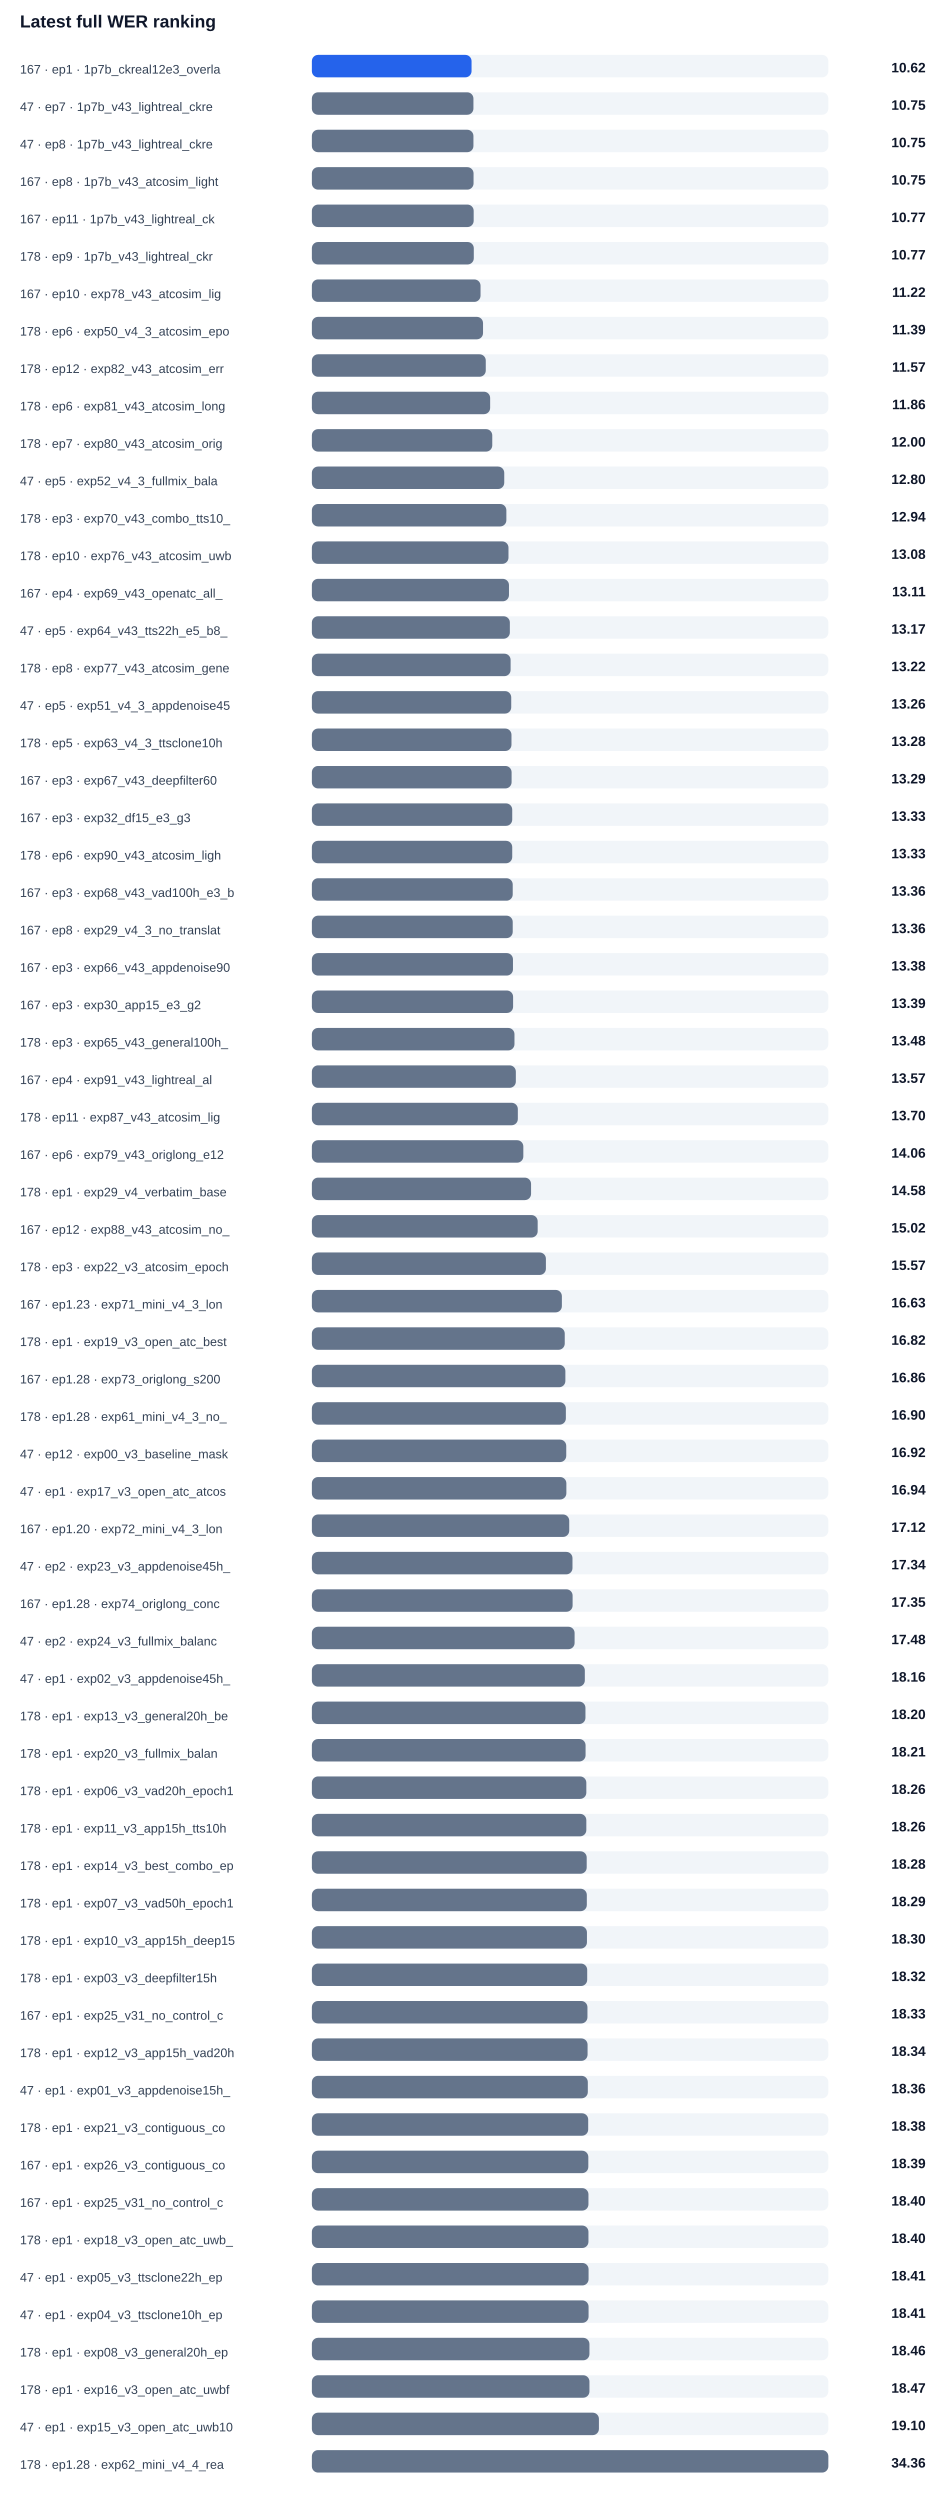
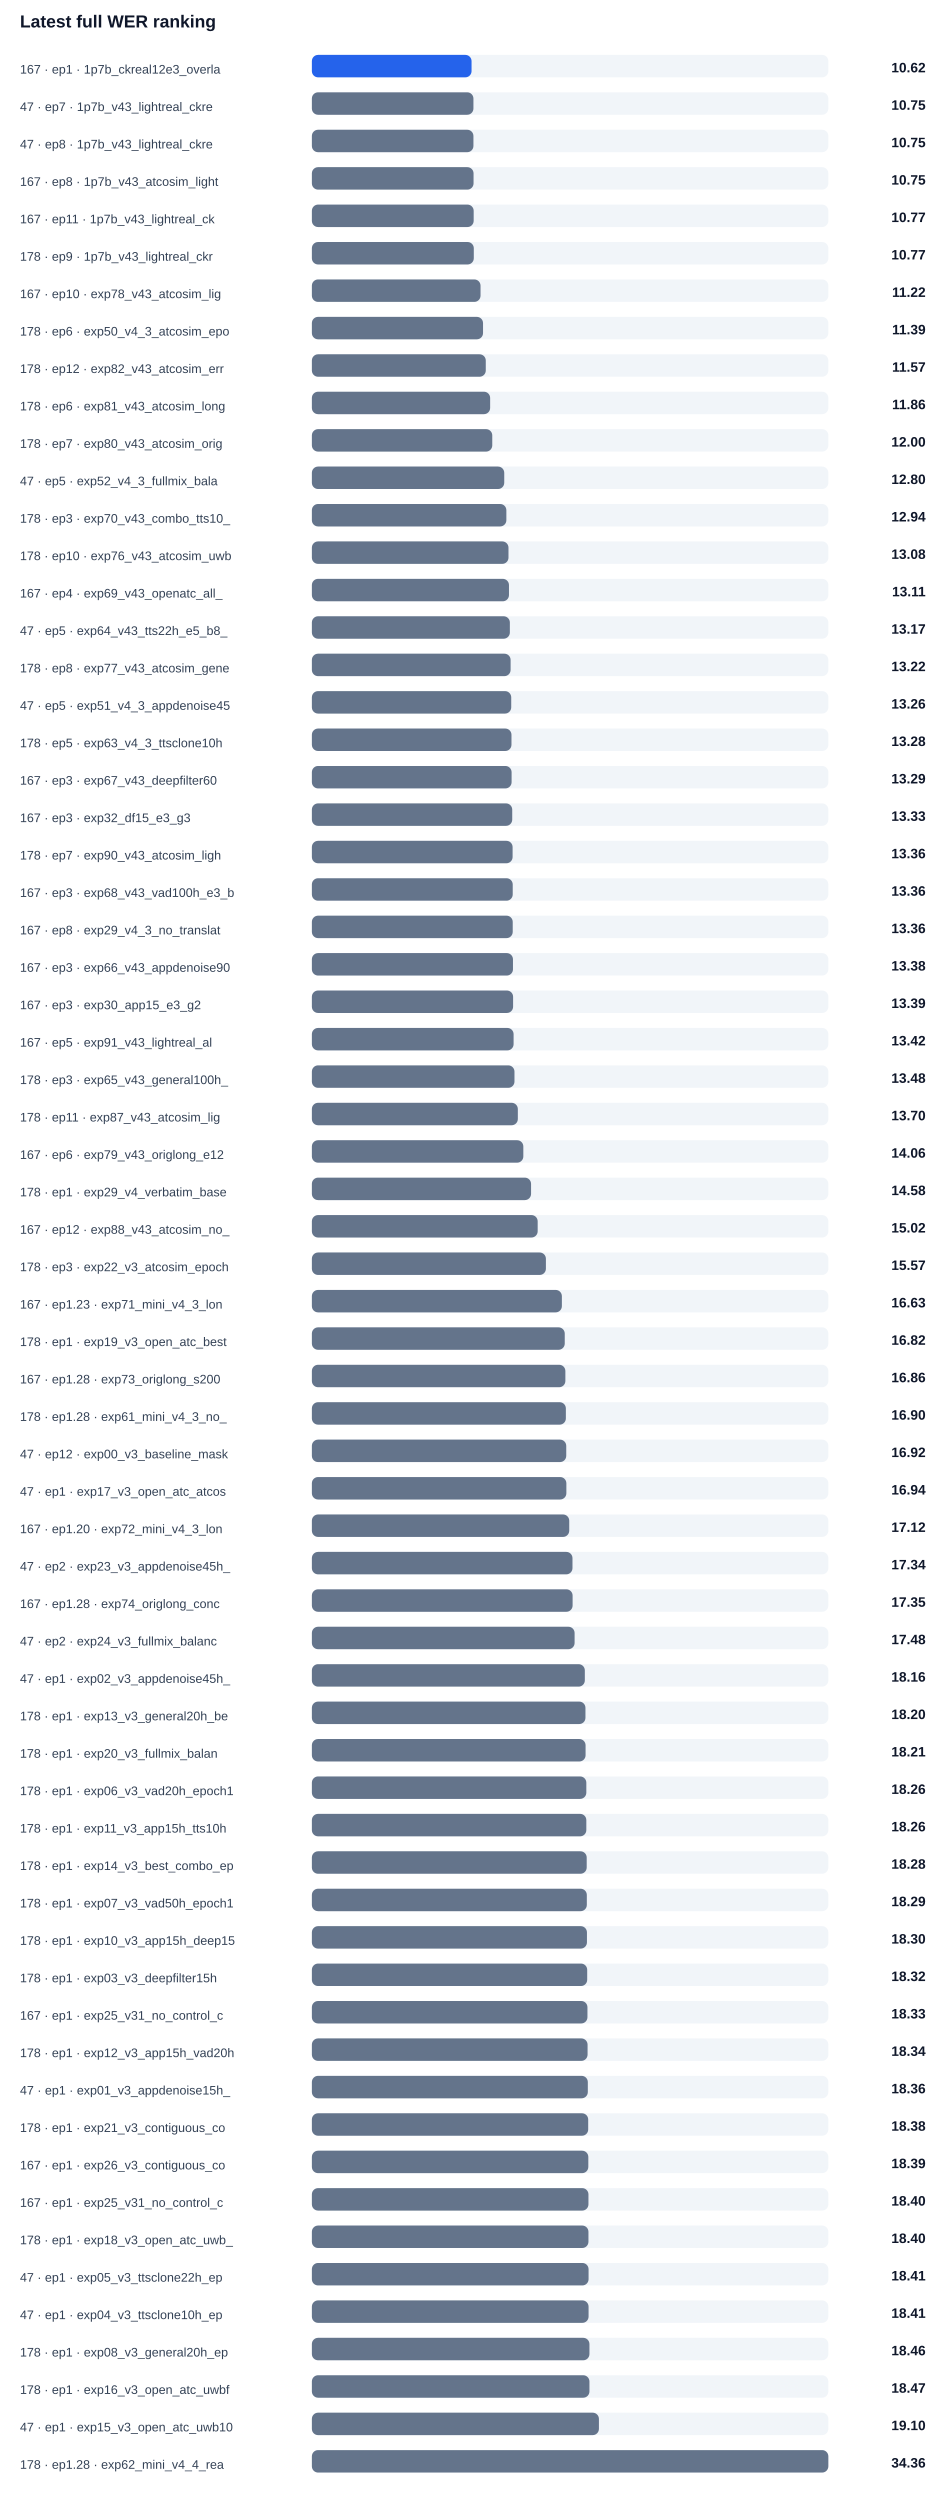
<svg xmlns="http://www.w3.org/2000/svg" width="100%" viewBox="0 0 760 2004" style="max-width:760px;background:#ffffff;border:1px solid #e5e7eb;border-radius:10px;">
  <text x="16.0" y="22.0" font-size="14" fill="#0f172a" text-anchor="start" font-family="Arial, sans-serif" font-weight="700">Latest full WER ranking</text>
  <text x="16.0" y="59.0" font-size="10" fill="#334155" text-anchor="start" font-family="Arial, sans-serif" font-weight="400">167 · ep1 · 1p7b_ckreal12e3_overla</text>
  <rect x="250" y="44" width="414" height="18" rx="5" fill="#f1f5f9" />
  <rect x="250" y="44" width="128.0" height="18" rx="5" fill="#2563eb" />
  <text x="742.0" y="58.0" font-size="11" fill="#0f172a" text-anchor="end" font-family="Arial, sans-serif" font-weight="700">10.62</text>
  <text x="16.0" y="89.0" font-size="10" fill="#334155" text-anchor="start" font-family="Arial, sans-serif" font-weight="400">47 · ep7 · 1p7b_v43_lightreal_ckre</text>
  <rect x="250" y="74" width="414" height="18" rx="5" fill="#f1f5f9" />
  <rect x="250" y="74" width="129.5" height="18" rx="5" fill="#64748b" />
  <text x="742.0" y="88.0" font-size="11" fill="#0f172a" text-anchor="end" font-family="Arial, sans-serif" font-weight="700">10.75</text>
  <text x="16.0" y="119.0" font-size="10" fill="#334155" text-anchor="start" font-family="Arial, sans-serif" font-weight="400">47 · ep8 · 1p7b_v43_lightreal_ckre</text>
  <rect x="250" y="104" width="414" height="18" rx="5" fill="#f1f5f9" />
  <rect x="250" y="104" width="129.5" height="18" rx="5" fill="#64748b" />
  <text x="742.0" y="118.0" font-size="11" fill="#0f172a" text-anchor="end" font-family="Arial, sans-serif" font-weight="700">10.75</text>
  <text x="16.0" y="149.0" font-size="10" fill="#334155" text-anchor="start" font-family="Arial, sans-serif" font-weight="400">167 · ep8 · 1p7b_v43_atcosim_light</text>
  <rect x="250" y="134" width="414" height="18" rx="5" fill="#f1f5f9" />
  <rect x="250" y="134" width="129.6" height="18" rx="5" fill="#64748b" />
  <text x="742.0" y="148.0" font-size="11" fill="#0f172a" text-anchor="end" font-family="Arial, sans-serif" font-weight="700">10.75</text>
  <text x="16.0" y="179.0" font-size="10" fill="#334155" text-anchor="start" font-family="Arial, sans-serif" font-weight="400">167 · ep11 · 1p7b_v43_lightreal_ck</text>
  <rect x="250" y="164" width="414" height="18" rx="5" fill="#f1f5f9" />
  <rect x="250" y="164" width="129.7" height="18" rx="5" fill="#64748b" />
  <text x="742.0" y="178.0" font-size="11" fill="#0f172a" text-anchor="end" font-family="Arial, sans-serif" font-weight="700">10.77</text>
  <text x="16.0" y="209.0" font-size="10" fill="#334155" text-anchor="start" font-family="Arial, sans-serif" font-weight="400">178 · ep9 · 1p7b_v43_lightreal_ckr</text>
  <rect x="250" y="194" width="414" height="18" rx="5" fill="#f1f5f9" />
  <rect x="250" y="194" width="129.8" height="18" rx="5" fill="#64748b" />
  <text x="742.0" y="208.0" font-size="11" fill="#0f172a" text-anchor="end" font-family="Arial, sans-serif" font-weight="700">10.77</text>
  <text x="16.0" y="239.0" font-size="10" fill="#334155" text-anchor="start" font-family="Arial, sans-serif" font-weight="400">167 · ep10 · exp78_v43_atcosim_lig</text>
  <rect x="250" y="224" width="414" height="18" rx="5" fill="#f1f5f9" />
  <rect x="250" y="224" width="135.2" height="18" rx="5" fill="#64748b" />
  <text x="742.0" y="238.0" font-size="11" fill="#0f172a" text-anchor="end" font-family="Arial, sans-serif" font-weight="700">11.22</text>
  <text x="16.0" y="269.0" font-size="10" fill="#334155" text-anchor="start" font-family="Arial, sans-serif" font-weight="400">178 · ep6 · exp50_v4_3_atcosim_epo</text>
  <rect x="250" y="254" width="414" height="18" rx="5" fill="#f1f5f9" />
  <rect x="250" y="254" width="137.2" height="18" rx="5" fill="#64748b" />
  <text x="742.0" y="268.0" font-size="11" fill="#0f172a" text-anchor="end" font-family="Arial, sans-serif" font-weight="700">11.39</text>
  <text x="16.0" y="299.0" font-size="10" fill="#334155" text-anchor="start" font-family="Arial, sans-serif" font-weight="400">178 · ep12 · exp82_v43_atcosim_err</text>
  <rect x="250" y="284" width="414" height="18" rx="5" fill="#f1f5f9" />
  <rect x="250" y="284" width="139.4" height="18" rx="5" fill="#64748b" />
  <text x="742.0" y="298.0" font-size="11" fill="#0f172a" text-anchor="end" font-family="Arial, sans-serif" font-weight="700">11.57</text>
  <text x="16.0" y="329.0" font-size="10" fill="#334155" text-anchor="start" font-family="Arial, sans-serif" font-weight="400">178 · ep6 · exp81_v43_atcosim_long</text>
  <rect x="250" y="314" width="414" height="18" rx="5" fill="#f1f5f9" />
  <rect x="250" y="314" width="142.9" height="18" rx="5" fill="#64748b" />
  <text x="742.0" y="328.0" font-size="11" fill="#0f172a" text-anchor="end" font-family="Arial, sans-serif" font-weight="700">11.86</text>
  <text x="16.0" y="359.0" font-size="10" fill="#334155" text-anchor="start" font-family="Arial, sans-serif" font-weight="400">178 · ep7 · exp80_v43_atcosim_orig</text>
  <rect x="250" y="344" width="414" height="18" rx="5" fill="#f1f5f9" />
  <rect x="250" y="344" width="144.6" height="18" rx="5" fill="#64748b" />
  <text x="742.0" y="358.0" font-size="11" fill="#0f172a" text-anchor="end" font-family="Arial, sans-serif" font-weight="700">12.00</text>
  <text x="16.0" y="389.0" font-size="10" fill="#334155" text-anchor="start" font-family="Arial, sans-serif" font-weight="400">47 · ep5 · exp52_v4_3_fullmix_bala</text>
  <rect x="250" y="374" width="414" height="18" rx="5" fill="#f1f5f9" />
  <rect x="250" y="374" width="154.2" height="18" rx="5" fill="#64748b" />
  <text x="742.0" y="388.0" font-size="11" fill="#0f172a" text-anchor="end" font-family="Arial, sans-serif" font-weight="700">12.80</text>
  <text x="16.0" y="419.0" font-size="10" fill="#334155" text-anchor="start" font-family="Arial, sans-serif" font-weight="400">178 · ep3 · exp70_v43_combo_tts10_</text>
  <rect x="250" y="404" width="414" height="18" rx="5" fill="#f1f5f9" />
  <rect x="250" y="404" width="155.9" height="18" rx="5" fill="#64748b" />
  <text x="742.0" y="418.0" font-size="11" fill="#0f172a" text-anchor="end" font-family="Arial, sans-serif" font-weight="700">12.94</text>
  <text x="16.0" y="449.0" font-size="10" fill="#334155" text-anchor="start" font-family="Arial, sans-serif" font-weight="400">178 · ep10 · exp76_v43_atcosim_uwb</text>
  <rect x="250" y="434" width="414" height="18" rx="5" fill="#f1f5f9" />
  <rect x="250" y="434" width="157.6" height="18" rx="5" fill="#64748b" />
  <text x="742.0" y="448.0" font-size="11" fill="#0f172a" text-anchor="end" font-family="Arial, sans-serif" font-weight="700">13.08</text>
  <text x="16.0" y="479.0" font-size="10" fill="#334155" text-anchor="start" font-family="Arial, sans-serif" font-weight="400">167 · ep4 · exp69_v43_openatc_all_</text>
  <rect x="250" y="464" width="414" height="18" rx="5" fill="#f1f5f9" />
  <rect x="250" y="464" width="158.0" height="18" rx="5" fill="#64748b" />
  <text x="742.0" y="478.0" font-size="11" fill="#0f172a" text-anchor="end" font-family="Arial, sans-serif" font-weight="700">13.11</text>
  <text x="16.0" y="509.0" font-size="10" fill="#334155" text-anchor="start" font-family="Arial, sans-serif" font-weight="400">47 · ep5 · exp64_v43_tts22h_e5_b8_</text>
  <rect x="250" y="494" width="414" height="18" rx="5" fill="#f1f5f9" />
  <rect x="250" y="494" width="158.7" height="18" rx="5" fill="#64748b" />
  <text x="742.0" y="508.0" font-size="11" fill="#0f172a" text-anchor="end" font-family="Arial, sans-serif" font-weight="700">13.17</text>
  <text x="16.0" y="539.0" font-size="10" fill="#334155" text-anchor="start" font-family="Arial, sans-serif" font-weight="400">178 · ep8 · exp77_v43_atcosim_gene</text>
  <rect x="250" y="524" width="414" height="18" rx="5" fill="#f1f5f9" />
  <rect x="250" y="524" width="159.3" height="18" rx="5" fill="#64748b" />
  <text x="742.0" y="538.0" font-size="11" fill="#0f172a" text-anchor="end" font-family="Arial, sans-serif" font-weight="700">13.22</text>
  <text x="16.0" y="569.0" font-size="10" fill="#334155" text-anchor="start" font-family="Arial, sans-serif" font-weight="400">47 · ep5 · exp51_v4_3_appdenoise45</text>
  <rect x="250" y="554" width="414" height="18" rx="5" fill="#f1f5f9" />
  <rect x="250" y="554" width="159.8" height="18" rx="5" fill="#64748b" />
  <text x="742.0" y="568.0" font-size="11" fill="#0f172a" text-anchor="end" font-family="Arial, sans-serif" font-weight="700">13.26</text>
  <text x="16.0" y="599.0" font-size="10" fill="#334155" text-anchor="start" font-family="Arial, sans-serif" font-weight="400">178 · ep5 · exp63_v4_3_ttsclone10h</text>
  <rect x="250" y="584" width="414" height="18" rx="5" fill="#f1f5f9" />
  <rect x="250" y="584" width="160.0" height="18" rx="5" fill="#64748b" />
  <text x="742.0" y="598.0" font-size="11" fill="#0f172a" text-anchor="end" font-family="Arial, sans-serif" font-weight="700">13.28</text>
  <text x="16.0" y="629.0" font-size="10" fill="#334155" text-anchor="start" font-family="Arial, sans-serif" font-weight="400">167 · ep3 · exp67_v43_deepfilter60</text>
  <rect x="250" y="614" width="414" height="18" rx="5" fill="#f1f5f9" />
  <rect x="250" y="614" width="160.1" height="18" rx="5" fill="#64748b" />
  <text x="742.0" y="628.0" font-size="11" fill="#0f172a" text-anchor="end" font-family="Arial, sans-serif" font-weight="700">13.29</text>
  <text x="16.0" y="659.0" font-size="10" fill="#334155" text-anchor="start" font-family="Arial, sans-serif" font-weight="400">167 · ep3 · exp32_df15_e3_g3</text>
  <rect x="250" y="644" width="414" height="18" rx="5" fill="#f1f5f9" />
  <rect x="250" y="644" width="160.6" height="18" rx="5" fill="#64748b" />
  <text x="742.0" y="658.0" font-size="11" fill="#0f172a" text-anchor="end" font-family="Arial, sans-serif" font-weight="700">13.33</text>
-   <text x="16.0" y="689.0" font-size="10" fill="#334155" text-anchor="start" font-family="Arial, sans-serif" font-weight="400">178 · ep6 · exp90_v43_atcosim_ligh</text>
+   <text x="16.0" y="689.0" font-size="10" fill="#334155" text-anchor="start" font-family="Arial, sans-serif" font-weight="400">178 · ep7 · exp90_v43_atcosim_ligh</text>
  <rect x="250" y="674" width="414" height="18" rx="5" fill="#f1f5f9" />
-   <rect x="250" y="674" width="160.6" height="18" rx="5" fill="#64748b" />
-   <text x="742.0" y="688.0" font-size="11" fill="#0f172a" text-anchor="end" font-family="Arial, sans-serif" font-weight="700">13.33</text>
+   <rect x="250" y="674" width="160.9" height="18" rx="5" fill="#64748b" />
+   <text x="742.0" y="688.0" font-size="11" fill="#0f172a" text-anchor="end" font-family="Arial, sans-serif" font-weight="700">13.36</text>
  <text x="16.0" y="719.0" font-size="10" fill="#334155" text-anchor="start" font-family="Arial, sans-serif" font-weight="400">167 · ep3 · exp68_v43_vad100h_e3_b</text>
  <rect x="250" y="704" width="414" height="18" rx="5" fill="#f1f5f9" />
  <rect x="250" y="704" width="161.0" height="18" rx="5" fill="#64748b" />
  <text x="742.0" y="718.0" font-size="11" fill="#0f172a" text-anchor="end" font-family="Arial, sans-serif" font-weight="700">13.36</text>
  <text x="16.0" y="749.0" font-size="10" fill="#334155" text-anchor="start" font-family="Arial, sans-serif" font-weight="400">167 · ep8 · exp29_v4_3_no_translat</text>
  <rect x="250" y="734" width="414" height="18" rx="5" fill="#f1f5f9" />
  <rect x="250" y="734" width="161.0" height="18" rx="5" fill="#64748b" />
  <text x="742.0" y="748.0" font-size="11" fill="#0f172a" text-anchor="end" font-family="Arial, sans-serif" font-weight="700">13.36</text>
  <text x="16.0" y="779.0" font-size="10" fill="#334155" text-anchor="start" font-family="Arial, sans-serif" font-weight="400">167 · ep3 · exp66_v43_appdenoise90</text>
  <rect x="250" y="764" width="414" height="18" rx="5" fill="#f1f5f9" />
  <rect x="250" y="764" width="161.2" height="18" rx="5" fill="#64748b" />
  <text x="742.0" y="778.0" font-size="11" fill="#0f172a" text-anchor="end" font-family="Arial, sans-serif" font-weight="700">13.38</text>
  <text x="16.0" y="809.0" font-size="10" fill="#334155" text-anchor="start" font-family="Arial, sans-serif" font-weight="400">167 · ep3 · exp30_app15_e3_g2</text>
  <rect x="250" y="794" width="414" height="18" rx="5" fill="#f1f5f9" />
  <rect x="250" y="794" width="161.3" height="18" rx="5" fill="#64748b" />
  <text x="742.0" y="808.0" font-size="11" fill="#0f172a" text-anchor="end" font-family="Arial, sans-serif" font-weight="700">13.39</text>
-   <text x="16.0" y="839.0" font-size="10" fill="#334155" text-anchor="start" font-family="Arial, sans-serif" font-weight="400">178 · ep3 · exp65_v43_general100h_</text>
+   <text x="16.0" y="839.0" font-size="10" fill="#334155" text-anchor="start" font-family="Arial, sans-serif" font-weight="400">167 · ep5 · exp91_v43_lightreal_al</text>
  <rect x="250" y="824" width="414" height="18" rx="5" fill="#f1f5f9" />
-   <rect x="250" y="824" width="162.4" height="18" rx="5" fill="#64748b" />
-   <text x="742.0" y="838.0" font-size="11" fill="#0f172a" text-anchor="end" font-family="Arial, sans-serif" font-weight="700">13.48</text>
-   <text x="16.0" y="869.0" font-size="10" fill="#334155" text-anchor="start" font-family="Arial, sans-serif" font-weight="400">167 · ep4 · exp91_v43_lightreal_al</text>
+   <rect x="250" y="824" width="161.7" height="18" rx="5" fill="#64748b" />
+   <text x="742.0" y="838.0" font-size="11" fill="#0f172a" text-anchor="end" font-family="Arial, sans-serif" font-weight="700">13.42</text>
+   <text x="16.0" y="869.0" font-size="10" fill="#334155" text-anchor="start" font-family="Arial, sans-serif" font-weight="400">178 · ep3 · exp65_v43_general100h_</text>
  <rect x="250" y="854" width="414" height="18" rx="5" fill="#f1f5f9" />
-   <rect x="250" y="854" width="163.5" height="18" rx="5" fill="#64748b" />
-   <text x="742.0" y="868.0" font-size="11" fill="#0f172a" text-anchor="end" font-family="Arial, sans-serif" font-weight="700">13.57</text>
+   <rect x="250" y="854" width="162.4" height="18" rx="5" fill="#64748b" />
+   <text x="742.0" y="868.0" font-size="11" fill="#0f172a" text-anchor="end" font-family="Arial, sans-serif" font-weight="700">13.48</text>
  <text x="16.0" y="899.0" font-size="10" fill="#334155" text-anchor="start" font-family="Arial, sans-serif" font-weight="400">178 · ep11 · exp87_v43_atcosim_lig</text>
  <rect x="250" y="884" width="414" height="18" rx="5" fill="#f1f5f9" />
  <rect x="250" y="884" width="165.1" height="18" rx="5" fill="#64748b" />
  <text x="742.0" y="898.0" font-size="11" fill="#0f172a" text-anchor="end" font-family="Arial, sans-serif" font-weight="700">13.70</text>
  <text x="16.0" y="929.0" font-size="10" fill="#334155" text-anchor="start" font-family="Arial, sans-serif" font-weight="400">167 · ep6 · exp79_v43_origlong_e12</text>
  <rect x="250" y="914" width="414" height="18" rx="5" fill="#f1f5f9" />
  <rect x="250" y="914" width="169.5" height="18" rx="5" fill="#64748b" />
  <text x="742.0" y="928.0" font-size="11" fill="#0f172a" text-anchor="end" font-family="Arial, sans-serif" font-weight="700">14.06</text>
  <text x="16.0" y="959.0" font-size="10" fill="#334155" text-anchor="start" font-family="Arial, sans-serif" font-weight="400">178 · ep1 · exp29_v4_verbatim_base</text>
  <rect x="250" y="944" width="414" height="18" rx="5" fill="#f1f5f9" />
  <rect x="250" y="944" width="175.7" height="18" rx="5" fill="#64748b" />
  <text x="742.0" y="958.0" font-size="11" fill="#0f172a" text-anchor="end" font-family="Arial, sans-serif" font-weight="700">14.58</text>
  <text x="16.0" y="989.0" font-size="10" fill="#334155" text-anchor="start" font-family="Arial, sans-serif" font-weight="400">167 · ep12 · exp88_v43_atcosim_no_</text>
  <rect x="250" y="974" width="414" height="18" rx="5" fill="#f1f5f9" />
  <rect x="250" y="974" width="181.0" height="18" rx="5" fill="#64748b" />
  <text x="742.0" y="988.0" font-size="11" fill="#0f172a" text-anchor="end" font-family="Arial, sans-serif" font-weight="700">15.02</text>
  <text x="16.0" y="1019.0" font-size="10" fill="#334155" text-anchor="start" font-family="Arial, sans-serif" font-weight="400">178 · ep3 · exp22_v3_atcosim_epoch</text>
  <rect x="250" y="1004" width="414" height="18" rx="5" fill="#f1f5f9" />
  <rect x="250" y="1004" width="187.6" height="18" rx="5" fill="#64748b" />
  <text x="742.0" y="1018.0" font-size="11" fill="#0f172a" text-anchor="end" font-family="Arial, sans-serif" font-weight="700">15.57</text>
  <text x="16.0" y="1049.0" font-size="10" fill="#334155" text-anchor="start" font-family="Arial, sans-serif" font-weight="400">167 · ep1.23 · exp71_mini_v4_3_lon</text>
  <rect x="250" y="1034" width="414" height="18" rx="5" fill="#f1f5f9" />
  <rect x="250" y="1034" width="200.4" height="18" rx="5" fill="#64748b" />
  <text x="742.0" y="1048.0" font-size="11" fill="#0f172a" text-anchor="end" font-family="Arial, sans-serif" font-weight="700">16.63</text>
  <text x="16.0" y="1079.0" font-size="10" fill="#334155" text-anchor="start" font-family="Arial, sans-serif" font-weight="400">178 · ep1 · exp19_v3_open_atc_best</text>
  <rect x="250" y="1064" width="414" height="18" rx="5" fill="#f1f5f9" />
  <rect x="250" y="1064" width="202.7" height="18" rx="5" fill="#64748b" />
  <text x="742.0" y="1078.0" font-size="11" fill="#0f172a" text-anchor="end" font-family="Arial, sans-serif" font-weight="700">16.82</text>
  <text x="16.0" y="1109.0" font-size="10" fill="#334155" text-anchor="start" font-family="Arial, sans-serif" font-weight="400">167 · ep1.28 · exp73_origlong_s200</text>
  <rect x="250" y="1094" width="414" height="18" rx="5" fill="#f1f5f9" />
  <rect x="250" y="1094" width="203.2" height="18" rx="5" fill="#64748b" />
  <text x="742.0" y="1108.0" font-size="11" fill="#0f172a" text-anchor="end" font-family="Arial, sans-serif" font-weight="700">16.86</text>
  <text x="16.0" y="1139.0" font-size="10" fill="#334155" text-anchor="start" font-family="Arial, sans-serif" font-weight="400">178 · ep1.28 · exp61_mini_v4_3_no_</text>
  <rect x="250" y="1124" width="414" height="18" rx="5" fill="#f1f5f9" />
  <rect x="250" y="1124" width="203.6" height="18" rx="5" fill="#64748b" />
  <text x="742.0" y="1138.0" font-size="11" fill="#0f172a" text-anchor="end" font-family="Arial, sans-serif" font-weight="700">16.90</text>
  <text x="16.0" y="1169.0" font-size="10" fill="#334155" text-anchor="start" font-family="Arial, sans-serif" font-weight="400">47 · ep12 · exp00_v3_baseline_mask</text>
  <rect x="250" y="1154" width="414" height="18" rx="5" fill="#f1f5f9" />
  <rect x="250" y="1154" width="203.9" height="18" rx="5" fill="#64748b" />
  <text x="742.0" y="1168.0" font-size="11" fill="#0f172a" text-anchor="end" font-family="Arial, sans-serif" font-weight="700">16.92</text>
  <text x="16.0" y="1199.0" font-size="10" fill="#334155" text-anchor="start" font-family="Arial, sans-serif" font-weight="400">47 · ep1 · exp17_v3_open_atc_atcos</text>
  <rect x="250" y="1184" width="414" height="18" rx="5" fill="#f1f5f9" />
  <rect x="250" y="1184" width="204.0" height="18" rx="5" fill="#64748b" />
  <text x="742.0" y="1198.0" font-size="11" fill="#0f172a" text-anchor="end" font-family="Arial, sans-serif" font-weight="700">16.94</text>
  <text x="16.0" y="1229.0" font-size="10" fill="#334155" text-anchor="start" font-family="Arial, sans-serif" font-weight="400">167 · ep1.20 · exp72_mini_v4_3_lon</text>
  <rect x="250" y="1214" width="414" height="18" rx="5" fill="#f1f5f9" />
  <rect x="250" y="1214" width="206.3" height="18" rx="5" fill="#64748b" />
  <text x="742.0" y="1228.0" font-size="11" fill="#0f172a" text-anchor="end" font-family="Arial, sans-serif" font-weight="700">17.12</text>
  <text x="16.0" y="1259.0" font-size="10" fill="#334155" text-anchor="start" font-family="Arial, sans-serif" font-weight="400">47 · ep2 · exp23_v3_appdenoise45h_</text>
  <rect x="250" y="1244" width="414" height="18" rx="5" fill="#f1f5f9" />
  <rect x="250" y="1244" width="208.9" height="18" rx="5" fill="#64748b" />
  <text x="742.0" y="1258.0" font-size="11" fill="#0f172a" text-anchor="end" font-family="Arial, sans-serif" font-weight="700">17.34</text>
  <text x="16.0" y="1289.0" font-size="10" fill="#334155" text-anchor="start" font-family="Arial, sans-serif" font-weight="400">167 · ep1.28 · exp74_origlong_conc</text>
  <rect x="250" y="1274" width="414" height="18" rx="5" fill="#f1f5f9" />
  <rect x="250" y="1274" width="209.0" height="18" rx="5" fill="#64748b" />
  <text x="742.0" y="1288.0" font-size="11" fill="#0f172a" text-anchor="end" font-family="Arial, sans-serif" font-weight="700">17.35</text>
  <text x="16.0" y="1319.0" font-size="10" fill="#334155" text-anchor="start" font-family="Arial, sans-serif" font-weight="400">47 · ep2 · exp24_v3_fullmix_balanc</text>
  <rect x="250" y="1304" width="414" height="18" rx="5" fill="#f1f5f9" />
  <rect x="250" y="1304" width="210.6" height="18" rx="5" fill="#64748b" />
  <text x="742.0" y="1318.0" font-size="11" fill="#0f172a" text-anchor="end" font-family="Arial, sans-serif" font-weight="700">17.48</text>
  <text x="16.0" y="1349.0" font-size="10" fill="#334155" text-anchor="start" font-family="Arial, sans-serif" font-weight="400">47 · ep1 · exp02_v3_appdenoise45h_</text>
  <rect x="250" y="1334" width="414" height="18" rx="5" fill="#f1f5f9" />
  <rect x="250" y="1334" width="218.8" height="18" rx="5" fill="#64748b" />
  <text x="742.0" y="1348.0" font-size="11" fill="#0f172a" text-anchor="end" font-family="Arial, sans-serif" font-weight="700">18.16</text>
  <text x="16.0" y="1379.0" font-size="10" fill="#334155" text-anchor="start" font-family="Arial, sans-serif" font-weight="400">178 · ep1 · exp13_v3_general20h_be</text>
  <rect x="250" y="1364" width="414" height="18" rx="5" fill="#f1f5f9" />
  <rect x="250" y="1364" width="219.3" height="18" rx="5" fill="#64748b" />
  <text x="742.0" y="1378.0" font-size="11" fill="#0f172a" text-anchor="end" font-family="Arial, sans-serif" font-weight="700">18.20</text>
  <text x="16.0" y="1409.0" font-size="10" fill="#334155" text-anchor="start" font-family="Arial, sans-serif" font-weight="400">178 · ep1 · exp20_v3_fullmix_balan</text>
  <rect x="250" y="1394" width="414" height="18" rx="5" fill="#f1f5f9" />
  <rect x="250" y="1394" width="219.4" height="18" rx="5" fill="#64748b" />
  <text x="742.0" y="1408.0" font-size="11" fill="#0f172a" text-anchor="end" font-family="Arial, sans-serif" font-weight="700">18.21</text>
  <text x="16.0" y="1439.0" font-size="10" fill="#334155" text-anchor="start" font-family="Arial, sans-serif" font-weight="400">178 · ep1 · exp06_v3_vad20h_epoch1</text>
  <rect x="250" y="1424" width="414" height="18" rx="5" fill="#f1f5f9" />
  <rect x="250" y="1424" width="220.0" height="18" rx="5" fill="#64748b" />
  <text x="742.0" y="1438.0" font-size="11" fill="#0f172a" text-anchor="end" font-family="Arial, sans-serif" font-weight="700">18.26</text>
  <text x="16.0" y="1469.0" font-size="10" fill="#334155" text-anchor="start" font-family="Arial, sans-serif" font-weight="400">178 · ep1 · exp11_v3_app15h_tts10h</text>
  <rect x="250" y="1454" width="414" height="18" rx="5" fill="#f1f5f9" />
  <rect x="250" y="1454" width="220.0" height="18" rx="5" fill="#64748b" />
  <text x="742.0" y="1468.0" font-size="11" fill="#0f172a" text-anchor="end" font-family="Arial, sans-serif" font-weight="700">18.26</text>
  <text x="16.0" y="1499.0" font-size="10" fill="#334155" text-anchor="start" font-family="Arial, sans-serif" font-weight="400">178 · ep1 · exp14_v3_best_combo_ep</text>
  <rect x="250" y="1484" width="414" height="18" rx="5" fill="#f1f5f9" />
  <rect x="250" y="1484" width="220.3" height="18" rx="5" fill="#64748b" />
  <text x="742.0" y="1498.0" font-size="11" fill="#0f172a" text-anchor="end" font-family="Arial, sans-serif" font-weight="700">18.28</text>
  <text x="16.0" y="1529.0" font-size="10" fill="#334155" text-anchor="start" font-family="Arial, sans-serif" font-weight="400">178 · ep1 · exp07_v3_vad50h_epoch1</text>
  <rect x="250" y="1514" width="414" height="18" rx="5" fill="#f1f5f9" />
  <rect x="250" y="1514" width="220.4" height="18" rx="5" fill="#64748b" />
  <text x="742.0" y="1528.0" font-size="11" fill="#0f172a" text-anchor="end" font-family="Arial, sans-serif" font-weight="700">18.29</text>
  <text x="16.0" y="1559.0" font-size="10" fill="#334155" text-anchor="start" font-family="Arial, sans-serif" font-weight="400">178 · ep1 · exp10_v3_app15h_deep15</text>
  <rect x="250" y="1544" width="414" height="18" rx="5" fill="#f1f5f9" />
  <rect x="250" y="1544" width="220.5" height="18" rx="5" fill="#64748b" />
  <text x="742.0" y="1558.0" font-size="11" fill="#0f172a" text-anchor="end" font-family="Arial, sans-serif" font-weight="700">18.30</text>
  <text x="16.0" y="1589.0" font-size="10" fill="#334155" text-anchor="start" font-family="Arial, sans-serif" font-weight="400">178 · ep1 · exp03_v3_deepfilter15h</text>
  <rect x="250" y="1574" width="414" height="18" rx="5" fill="#f1f5f9" />
  <rect x="250" y="1574" width="220.7" height="18" rx="5" fill="#64748b" />
  <text x="742.0" y="1588.0" font-size="11" fill="#0f172a" text-anchor="end" font-family="Arial, sans-serif" font-weight="700">18.32</text>
  <text x="16.0" y="1619.0" font-size="10" fill="#334155" text-anchor="start" font-family="Arial, sans-serif" font-weight="400">167 · ep1 · exp25_v31_no_control_c</text>
  <rect x="250" y="1604" width="414" height="18" rx="5" fill="#f1f5f9" />
  <rect x="250" y="1604" width="220.9" height="18" rx="5" fill="#64748b" />
  <text x="742.0" y="1618.0" font-size="11" fill="#0f172a" text-anchor="end" font-family="Arial, sans-serif" font-weight="700">18.33</text>
  <text x="16.0" y="1649.0" font-size="10" fill="#334155" text-anchor="start" font-family="Arial, sans-serif" font-weight="400">178 · ep1 · exp12_v3_app15h_vad20h</text>
  <rect x="250" y="1634" width="414" height="18" rx="5" fill="#f1f5f9" />
  <rect x="250" y="1634" width="221.0" height="18" rx="5" fill="#64748b" />
  <text x="742.0" y="1648.0" font-size="11" fill="#0f172a" text-anchor="end" font-family="Arial, sans-serif" font-weight="700">18.34</text>
  <text x="16.0" y="1679.0" font-size="10" fill="#334155" text-anchor="start" font-family="Arial, sans-serif" font-weight="400">47 · ep1 · exp01_v3_appdenoise15h_</text>
  <rect x="250" y="1664" width="414" height="18" rx="5" fill="#f1f5f9" />
  <rect x="250" y="1664" width="221.2" height="18" rx="5" fill="#64748b" />
  <text x="742.0" y="1678.0" font-size="11" fill="#0f172a" text-anchor="end" font-family="Arial, sans-serif" font-weight="700">18.36</text>
  <text x="16.0" y="1709.0" font-size="10" fill="#334155" text-anchor="start" font-family="Arial, sans-serif" font-weight="400">178 · ep1 · exp21_v3_contiguous_co</text>
  <rect x="250" y="1694" width="414" height="18" rx="5" fill="#f1f5f9" />
  <rect x="250" y="1694" width="221.5" height="18" rx="5" fill="#64748b" />
  <text x="742.0" y="1708.0" font-size="11" fill="#0f172a" text-anchor="end" font-family="Arial, sans-serif" font-weight="700">18.38</text>
  <text x="16.0" y="1739.0" font-size="10" fill="#334155" text-anchor="start" font-family="Arial, sans-serif" font-weight="400">167 · ep1 · exp26_v3_contiguous_co</text>
  <rect x="250" y="1724" width="414" height="18" rx="5" fill="#f1f5f9" />
  <rect x="250" y="1724" width="221.6" height="18" rx="5" fill="#64748b" />
  <text x="742.0" y="1738.0" font-size="11" fill="#0f172a" text-anchor="end" font-family="Arial, sans-serif" font-weight="700">18.39</text>
  <text x="16.0" y="1769.0" font-size="10" fill="#334155" text-anchor="start" font-family="Arial, sans-serif" font-weight="400">167 · ep1 · exp25_v31_no_control_c</text>
  <rect x="250" y="1754" width="414" height="18" rx="5" fill="#f1f5f9" />
  <rect x="250" y="1754" width="221.7" height="18" rx="5" fill="#64748b" />
  <text x="742.0" y="1768.0" font-size="11" fill="#0f172a" text-anchor="end" font-family="Arial, sans-serif" font-weight="700">18.40</text>
  <text x="16.0" y="1799.0" font-size="10" fill="#334155" text-anchor="start" font-family="Arial, sans-serif" font-weight="400">178 · ep1 · exp18_v3_open_atc_uwb_</text>
  <rect x="250" y="1784" width="414" height="18" rx="5" fill="#f1f5f9" />
  <rect x="250" y="1784" width="221.7" height="18" rx="5" fill="#64748b" />
  <text x="742.0" y="1798.0" font-size="11" fill="#0f172a" text-anchor="end" font-family="Arial, sans-serif" font-weight="700">18.40</text>
  <text x="16.0" y="1829.0" font-size="10" fill="#334155" text-anchor="start" font-family="Arial, sans-serif" font-weight="400">47 · ep1 · exp05_v3_ttsclone22h_ep</text>
  <rect x="250" y="1814" width="414" height="18" rx="5" fill="#f1f5f9" />
  <rect x="250" y="1814" width="221.8" height="18" rx="5" fill="#64748b" />
  <text x="742.0" y="1828.0" font-size="11" fill="#0f172a" text-anchor="end" font-family="Arial, sans-serif" font-weight="700">18.41</text>
  <text x="16.0" y="1859.0" font-size="10" fill="#334155" text-anchor="start" font-family="Arial, sans-serif" font-weight="400">47 · ep1 · exp04_v3_ttsclone10h_ep</text>
  <rect x="250" y="1844" width="414" height="18" rx="5" fill="#f1f5f9" />
  <rect x="250" y="1844" width="221.8" height="18" rx="5" fill="#64748b" />
  <text x="742.0" y="1858.0" font-size="11" fill="#0f172a" text-anchor="end" font-family="Arial, sans-serif" font-weight="700">18.41</text>
  <text x="16.0" y="1889.0" font-size="10" fill="#334155" text-anchor="start" font-family="Arial, sans-serif" font-weight="400">178 · ep1 · exp08_v3_general20h_ep</text>
  <rect x="250" y="1874" width="414" height="18" rx="5" fill="#f1f5f9" />
  <rect x="250" y="1874" width="222.5" height="18" rx="5" fill="#64748b" />
  <text x="742.0" y="1888.0" font-size="11" fill="#0f172a" text-anchor="end" font-family="Arial, sans-serif" font-weight="700">18.46</text>
  <text x="16.0" y="1919.0" font-size="10" fill="#334155" text-anchor="start" font-family="Arial, sans-serif" font-weight="400">178 · ep1 · exp16_v3_open_atc_uwbf</text>
  <rect x="250" y="1904" width="414" height="18" rx="5" fill="#f1f5f9" />
  <rect x="250" y="1904" width="222.5" height="18" rx="5" fill="#64748b" />
  <text x="742.0" y="1918.0" font-size="11" fill="#0f172a" text-anchor="end" font-family="Arial, sans-serif" font-weight="700">18.47</text>
  <text x="16.0" y="1949.0" font-size="10" fill="#334155" text-anchor="start" font-family="Arial, sans-serif" font-weight="400">47 · ep1 · exp15_v3_open_atc_uwb10</text>
  <rect x="250" y="1934" width="414" height="18" rx="5" fill="#f1f5f9" />
  <rect x="250" y="1934" width="230.1" height="18" rx="5" fill="#64748b" />
  <text x="742.0" y="1948.0" font-size="11" fill="#0f172a" text-anchor="end" font-family="Arial, sans-serif" font-weight="700">19.10</text>
  <text x="16.0" y="1979.0" font-size="10" fill="#334155" text-anchor="start" font-family="Arial, sans-serif" font-weight="400">178 · ep1.28 · exp62_mini_v4_4_rea</text>
  <rect x="250" y="1964" width="414" height="18" rx="5" fill="#f1f5f9" />
  <rect x="250" y="1964" width="414.0" height="18" rx="5" fill="#64748b" />
  <text x="742.0" y="1978.0" font-size="11" fill="#0f172a" text-anchor="end" font-family="Arial, sans-serif" font-weight="700">34.36</text>
</svg>
